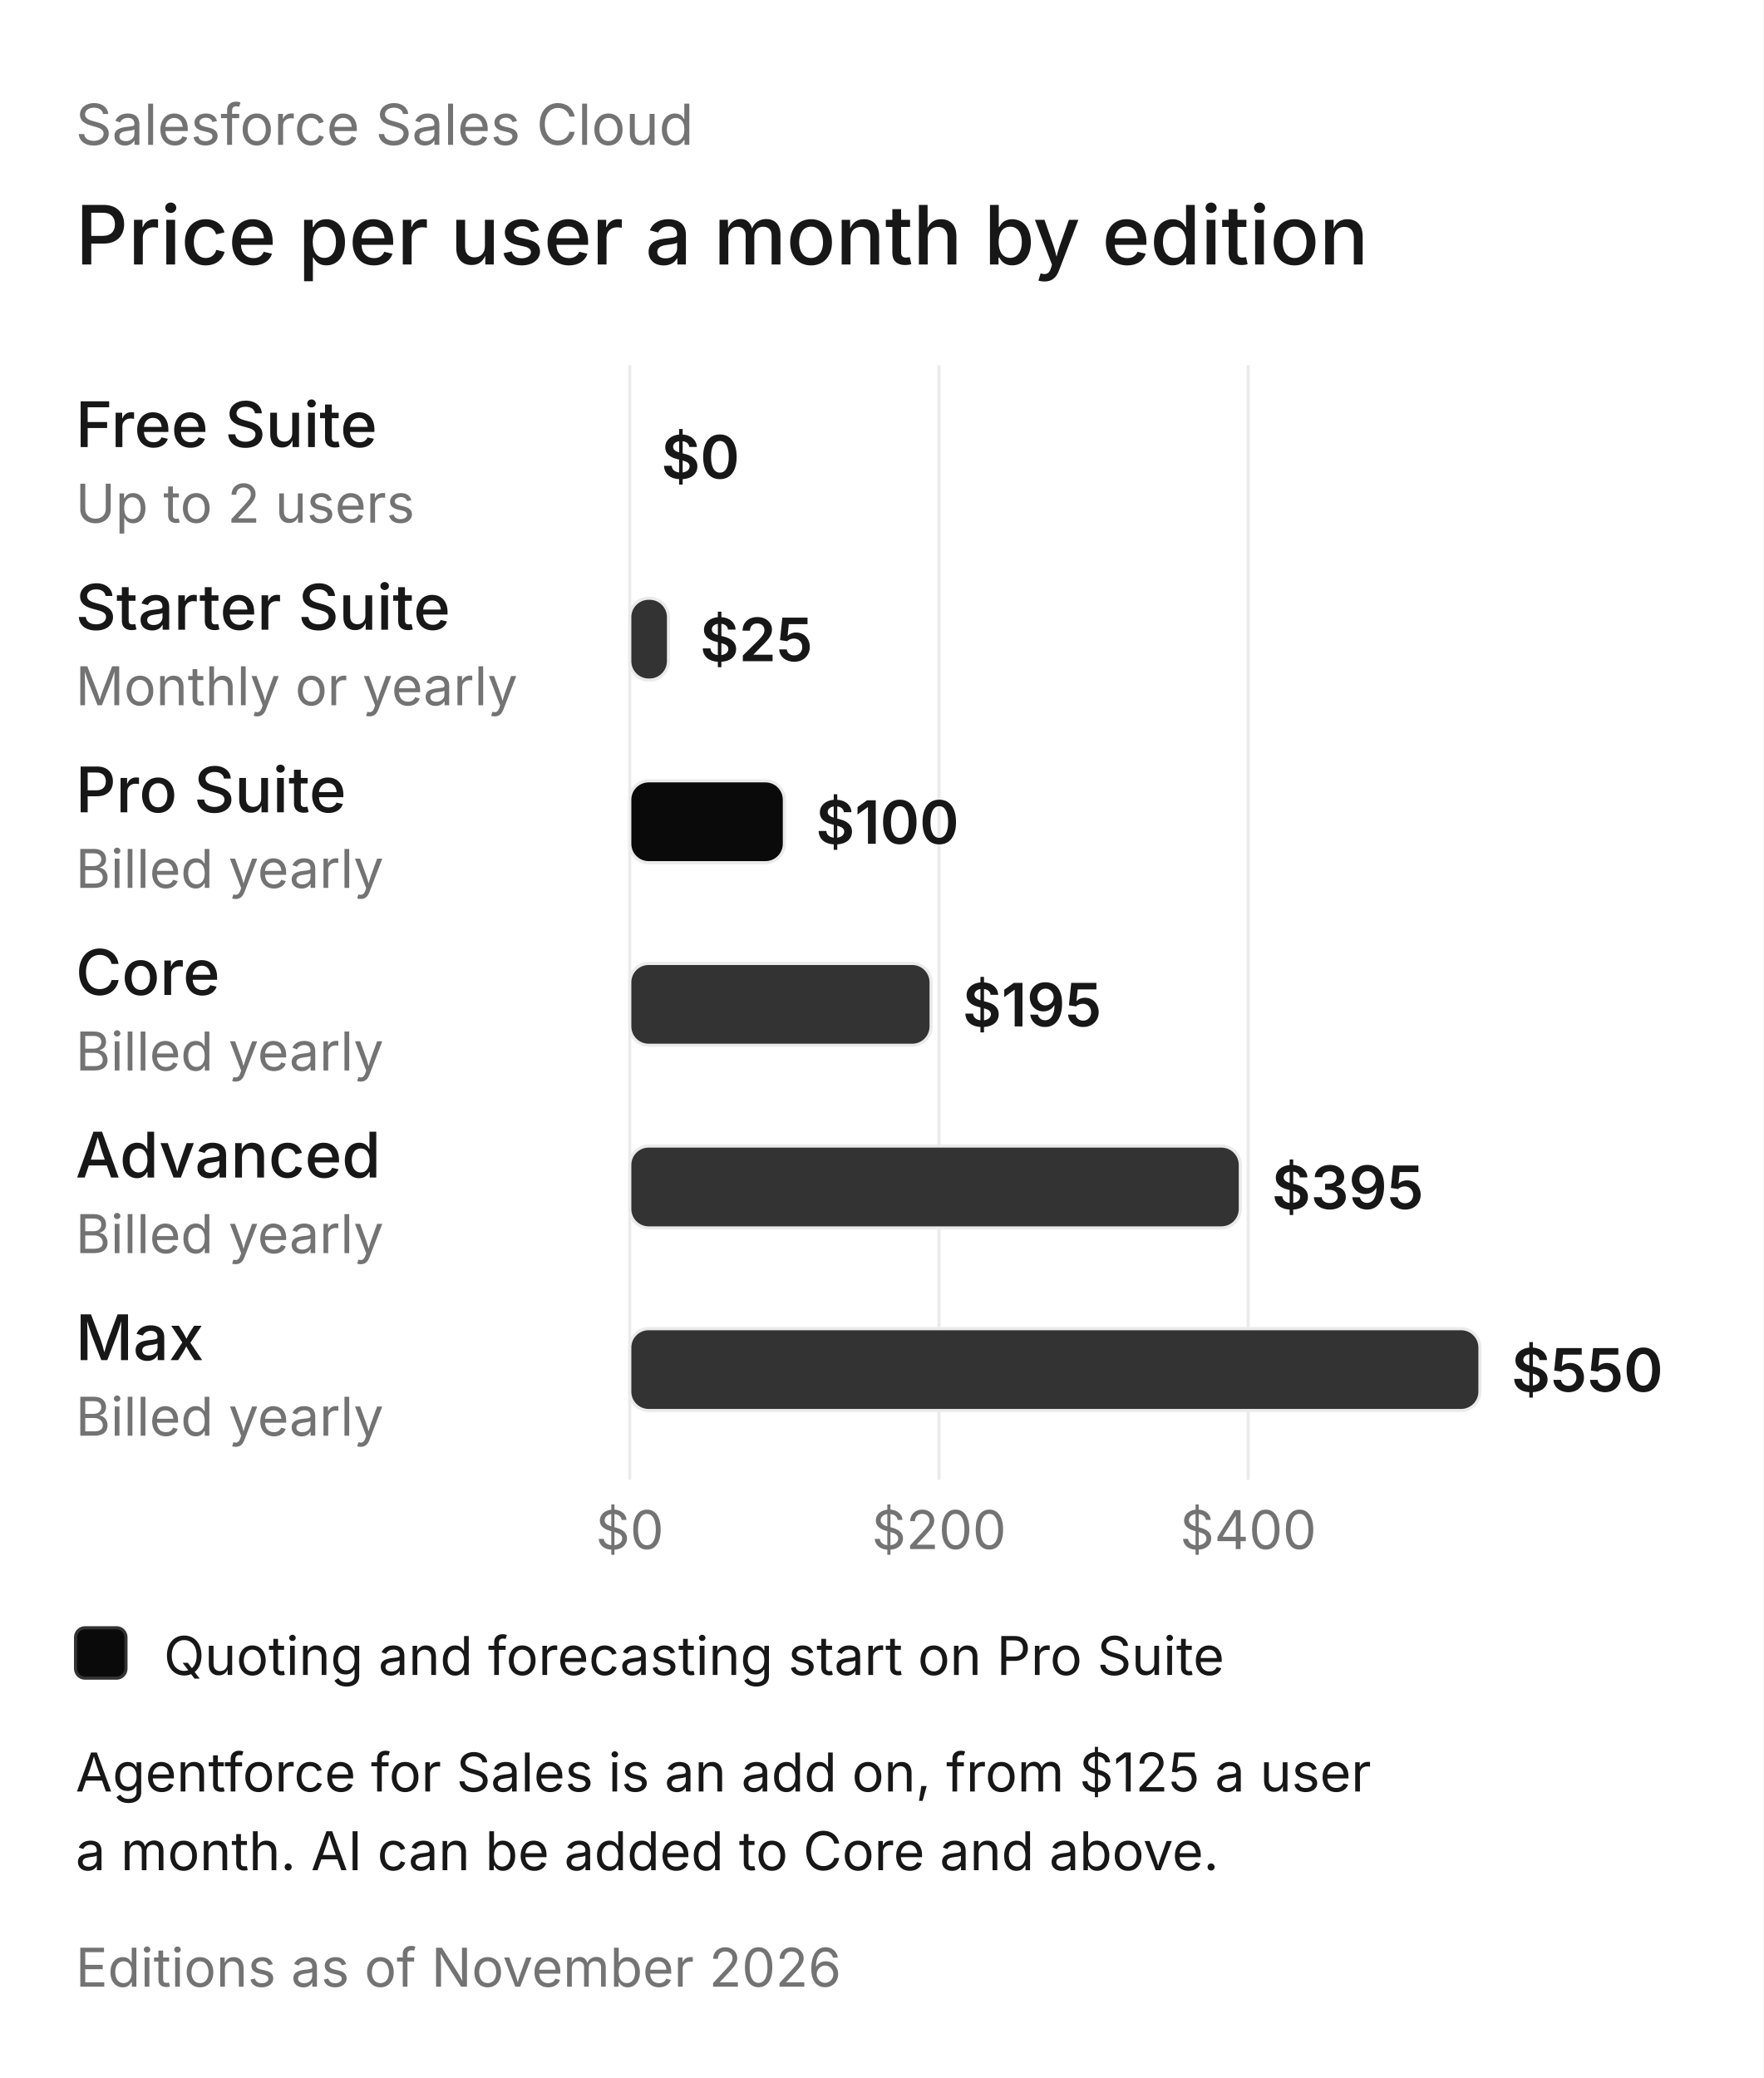
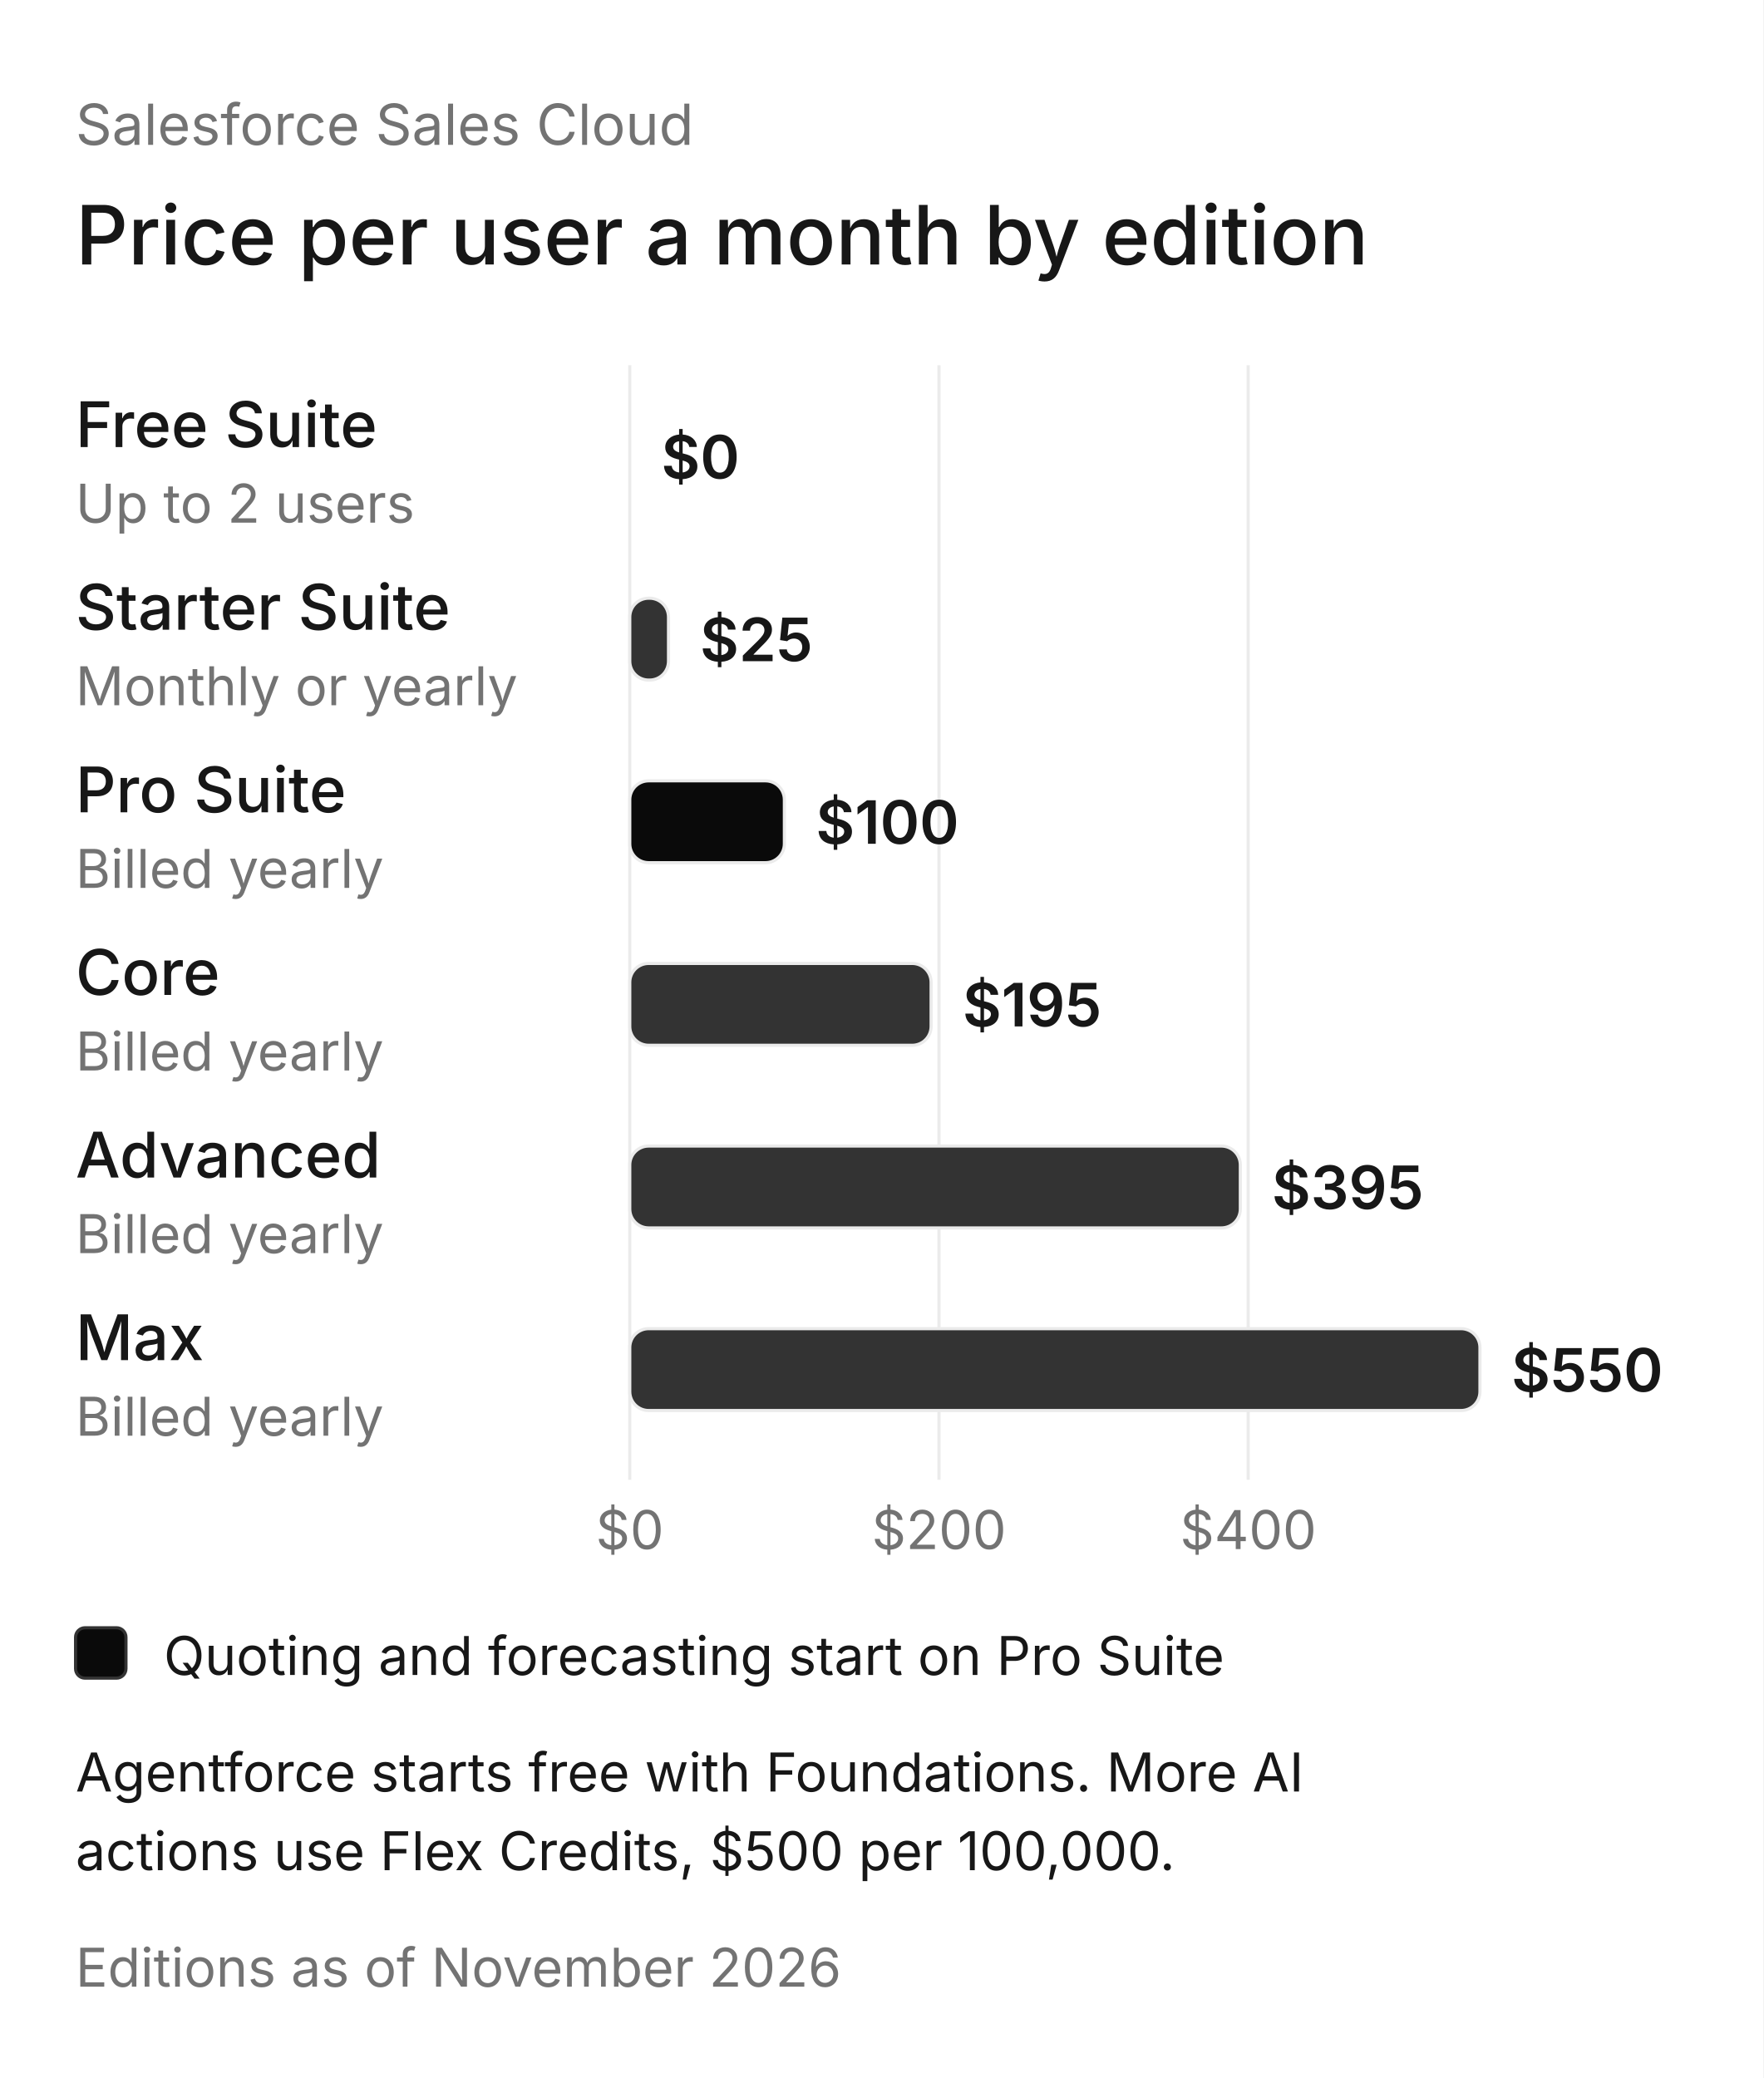
<svg xmlns="http://www.w3.org/2000/svg" viewBox="0 0 560 660" width="560" height="660" role="img" aria-labelledby="t d" font-family="Inter, system-ui, sans-serif">
  <rect width="560" height="660" fill="#ffffff" />
  <text x="24" y="46" font-family="Inter, system-ui, sans-serif" font-size="18" fill="#737373">Salesforce Sales Cloud</text>
  <text x="24" y="84" font-size="26" font-weight="500" fill="#171717">Price per user a month <tspan fill="#171717">by edition</tspan>
  </text>
  <line x1="200.0" y1="116" x2="200.0" y2="470" stroke="#ebebeb" />
  <text x="200.0" y="492" text-anchor="middle" font-family="Inter, system-ui, sans-serif" font-size="17" fill="#737373">$0</text>
  <line x1="298.2" y1="116" x2="298.2" y2="470" stroke="#ebebeb" />
  <text x="298.2" y="492" text-anchor="middle" font-family="Inter, system-ui, sans-serif" font-size="17" fill="#737373">$200</text>
  <line x1="396.4" y1="116" x2="396.4" y2="470" stroke="#ebebeb" />
  <text x="396.4" y="492" text-anchor="middle" font-family="Inter, system-ui, sans-serif" font-size="17" fill="#737373">$400</text>
  <text x="24" y="142" font-size="20" font-weight="500" fill="#171717">Free Suite</text>
  <text x="24" y="166" font-size="17" fill="#737373">Up to 2 users</text>
  <text x="210.0" y="152" font-size="19" font-weight="600" fill="#171717">$0</text>
  <text x="24" y="200" font-size="20" font-weight="500" fill="#171717">Starter Suite</text>
  <text x="24" y="224" font-size="17" fill="#737373">Monthly or yearly</text>
  <rect x="200" y="190" width="12.3" height="26" fill="#333333" stroke="#ebebeb" rx="6" />
  <text x="222.3" y="210" font-size="19" font-weight="600" fill="#171717">$25</text>
  <text x="24" y="258" font-size="20" font-weight="500" fill="#171717">Pro Suite</text>
  <text x="24" y="282" font-size="17" fill="#737373">Billed yearly</text>
  <rect x="200" y="248" width="49.1" height="26" fill="#0a0a0a" stroke="#ebebeb" rx="6" />
  <text x="259.1" y="268" font-size="19" font-weight="600" fill="#171717">$100</text>
  <text x="24" y="316" font-size="20" font-weight="500" fill="#171717">Core</text>
  <text x="24" y="340" font-size="17" fill="#737373">Billed yearly</text>
  <rect x="200" y="306" width="95.7" height="26" fill="#333333" stroke="#ebebeb" rx="6" />
  <text x="305.7" y="326" font-size="19" font-weight="600" fill="#171717">$195</text>
  <text x="24" y="374" font-size="20" font-weight="500" fill="#171717">Advanced</text>
  <text x="24" y="398" font-size="17" fill="#737373">Billed yearly</text>
  <rect x="200" y="364" width="193.9" height="26" fill="#333333" stroke="#ebebeb" rx="6" />
  <text x="403.9" y="384" font-size="19" font-weight="600" fill="#171717">$395</text>
  <text x="24" y="432" font-size="20" font-weight="500" fill="#171717">Max</text>
  <text x="24" y="456" font-size="17" fill="#737373">Billed yearly</text>
  <rect x="200" y="422" width="270.0" height="26" fill="#333333" stroke="#ebebeb" rx="6" />
  <text x="480.0" y="442" font-size="19" font-weight="600" fill="#171717">$550</text>
  <rect x="24" y="517" width="16" height="16" fill="#0a0a0a" stroke="#333333" rx="3" />
  <text x="52" y="532" font-size="17" fill="#171717">Quoting and forecasting start on Pro Suite</text>
-   <text x="24" y="569" font-size="17" fill="#171717">Agentforce for Sales is an add on, from $125 a user</text>
-   <text x="24" y="594" font-size="17" fill="#171717">a month. AI can be added to Core and above.</text>
+   <text x="24" y="569" font-size="17" fill="#171717">Agentforce starts free with Foundations. More AI</text>
+   <text x="24" y="594" font-size="17" fill="#171717">actions use Flex Credits, $500 per 100,000.</text>
  <text x="24" y="631" font-family="Inter, system-ui, sans-serif" font-size="17" fill="#737373">Editions as of November 2026</text>
</svg>
